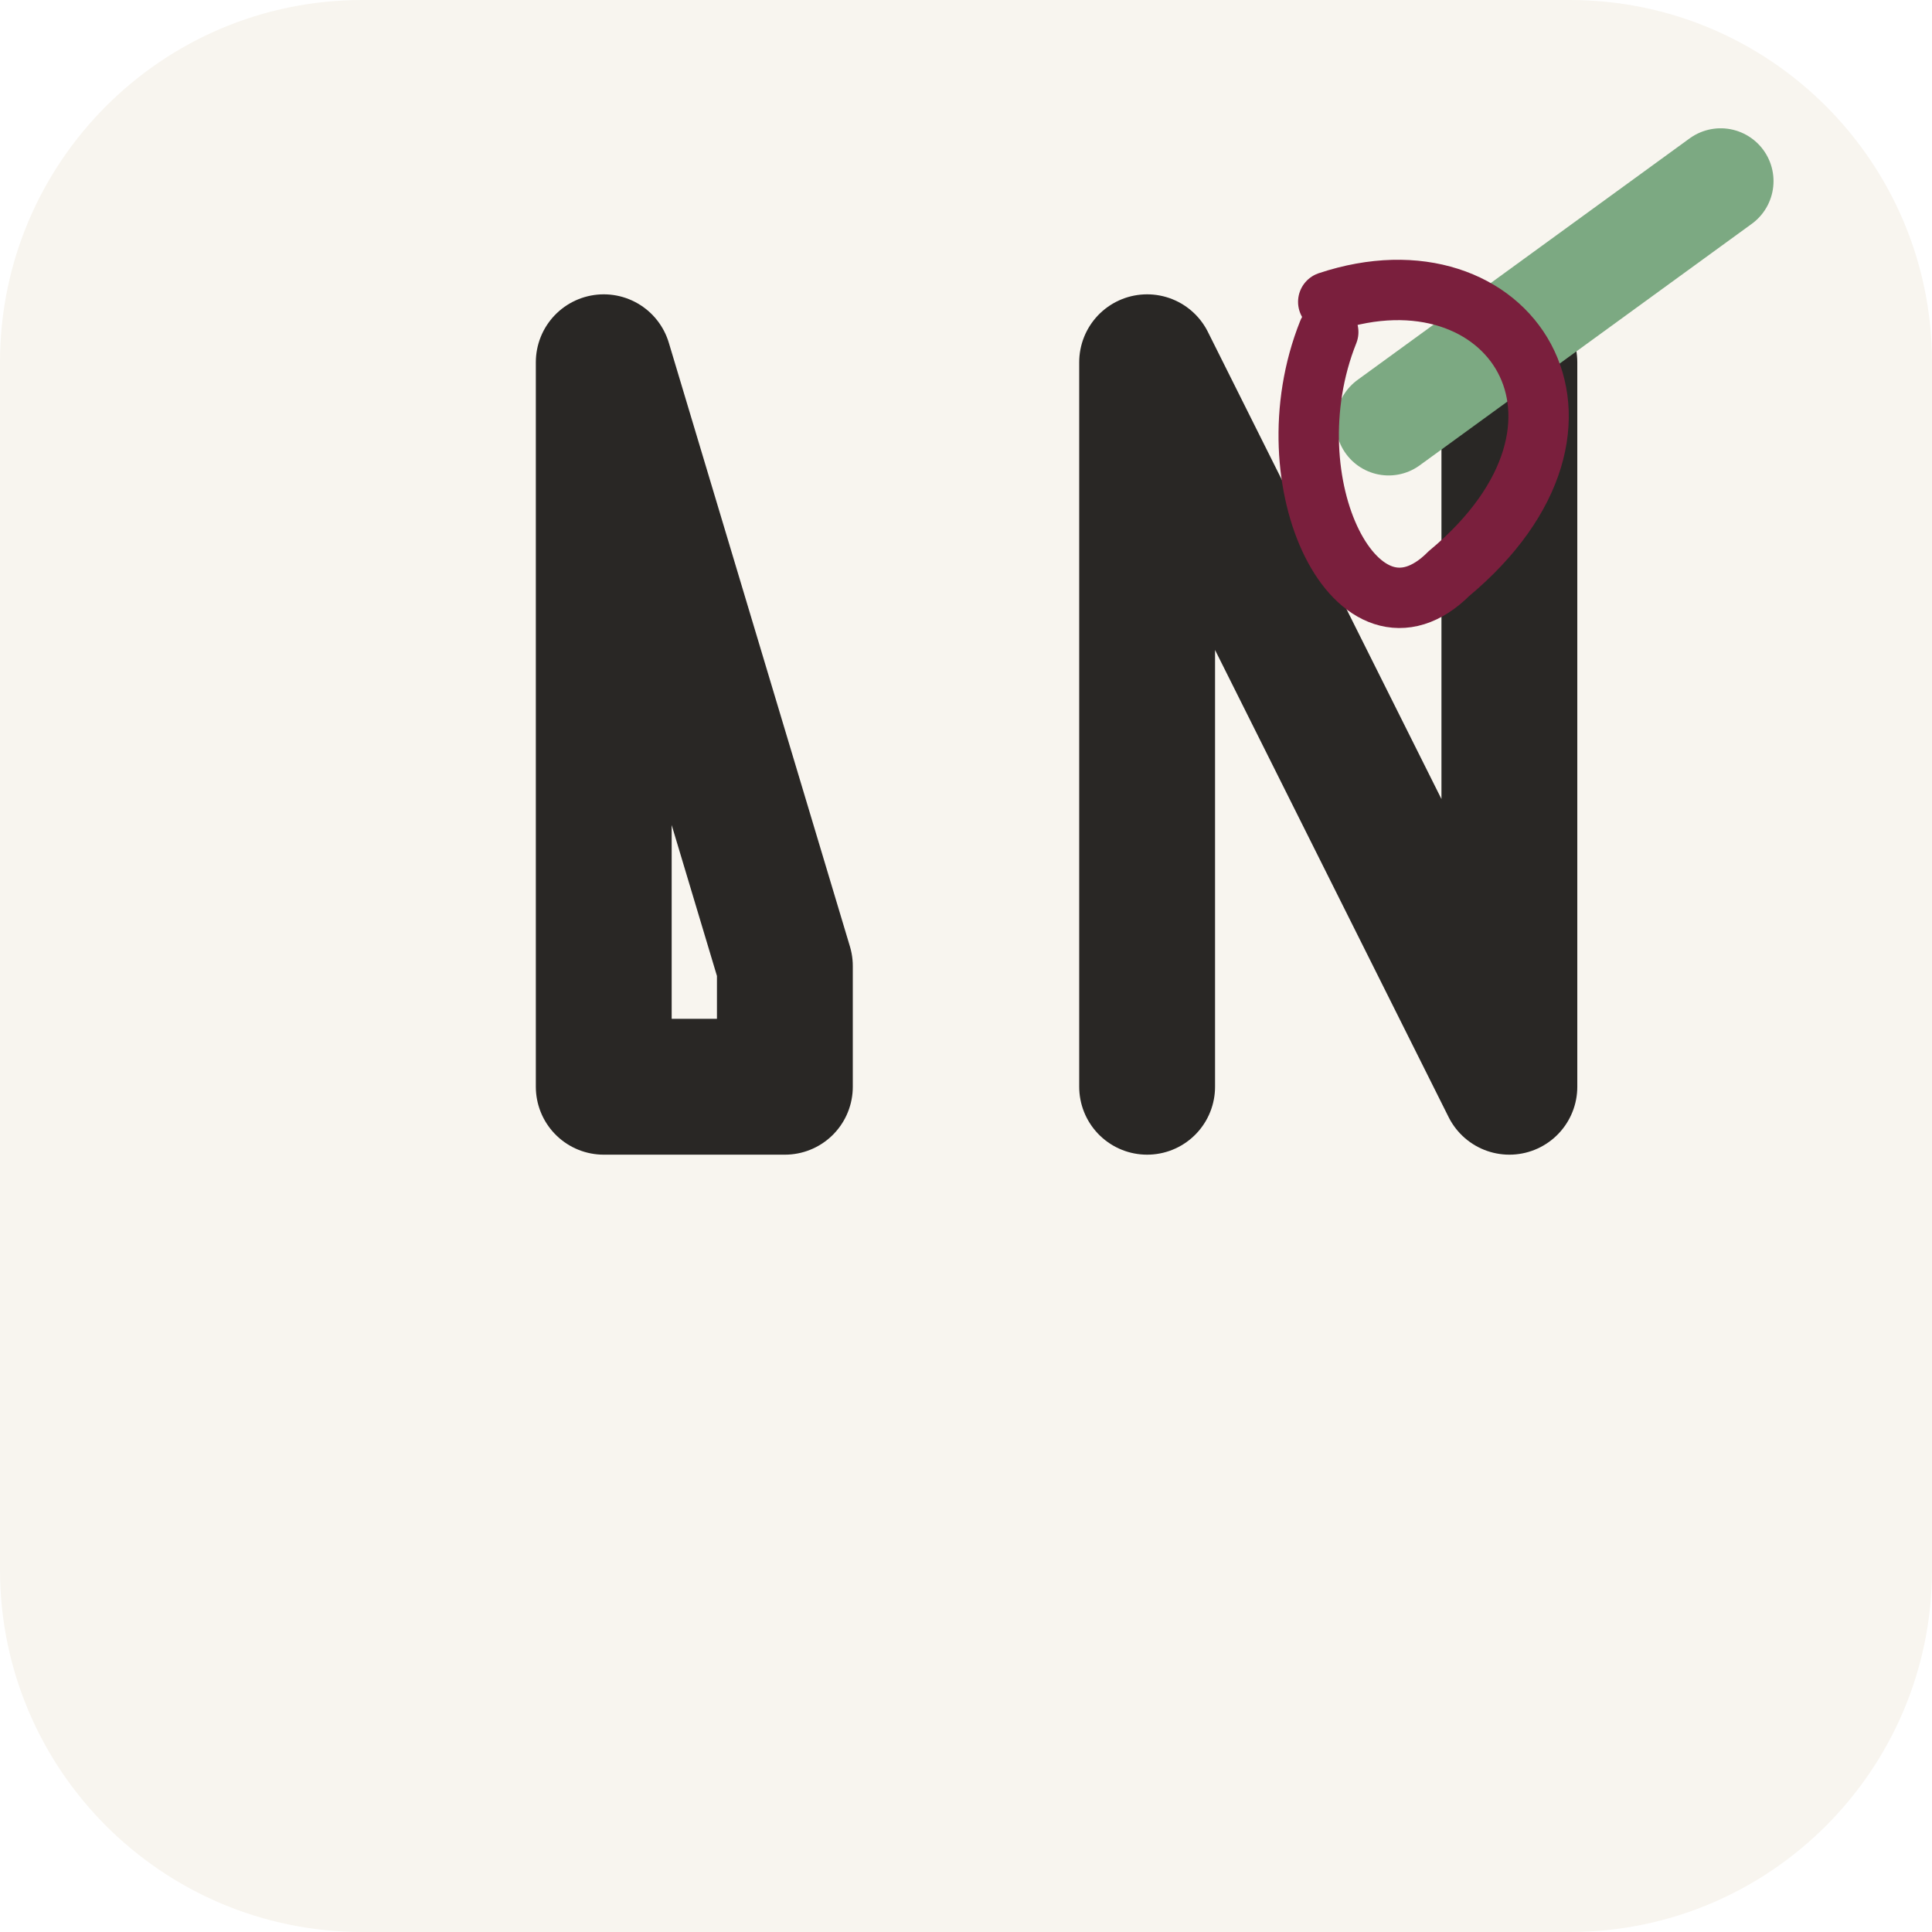
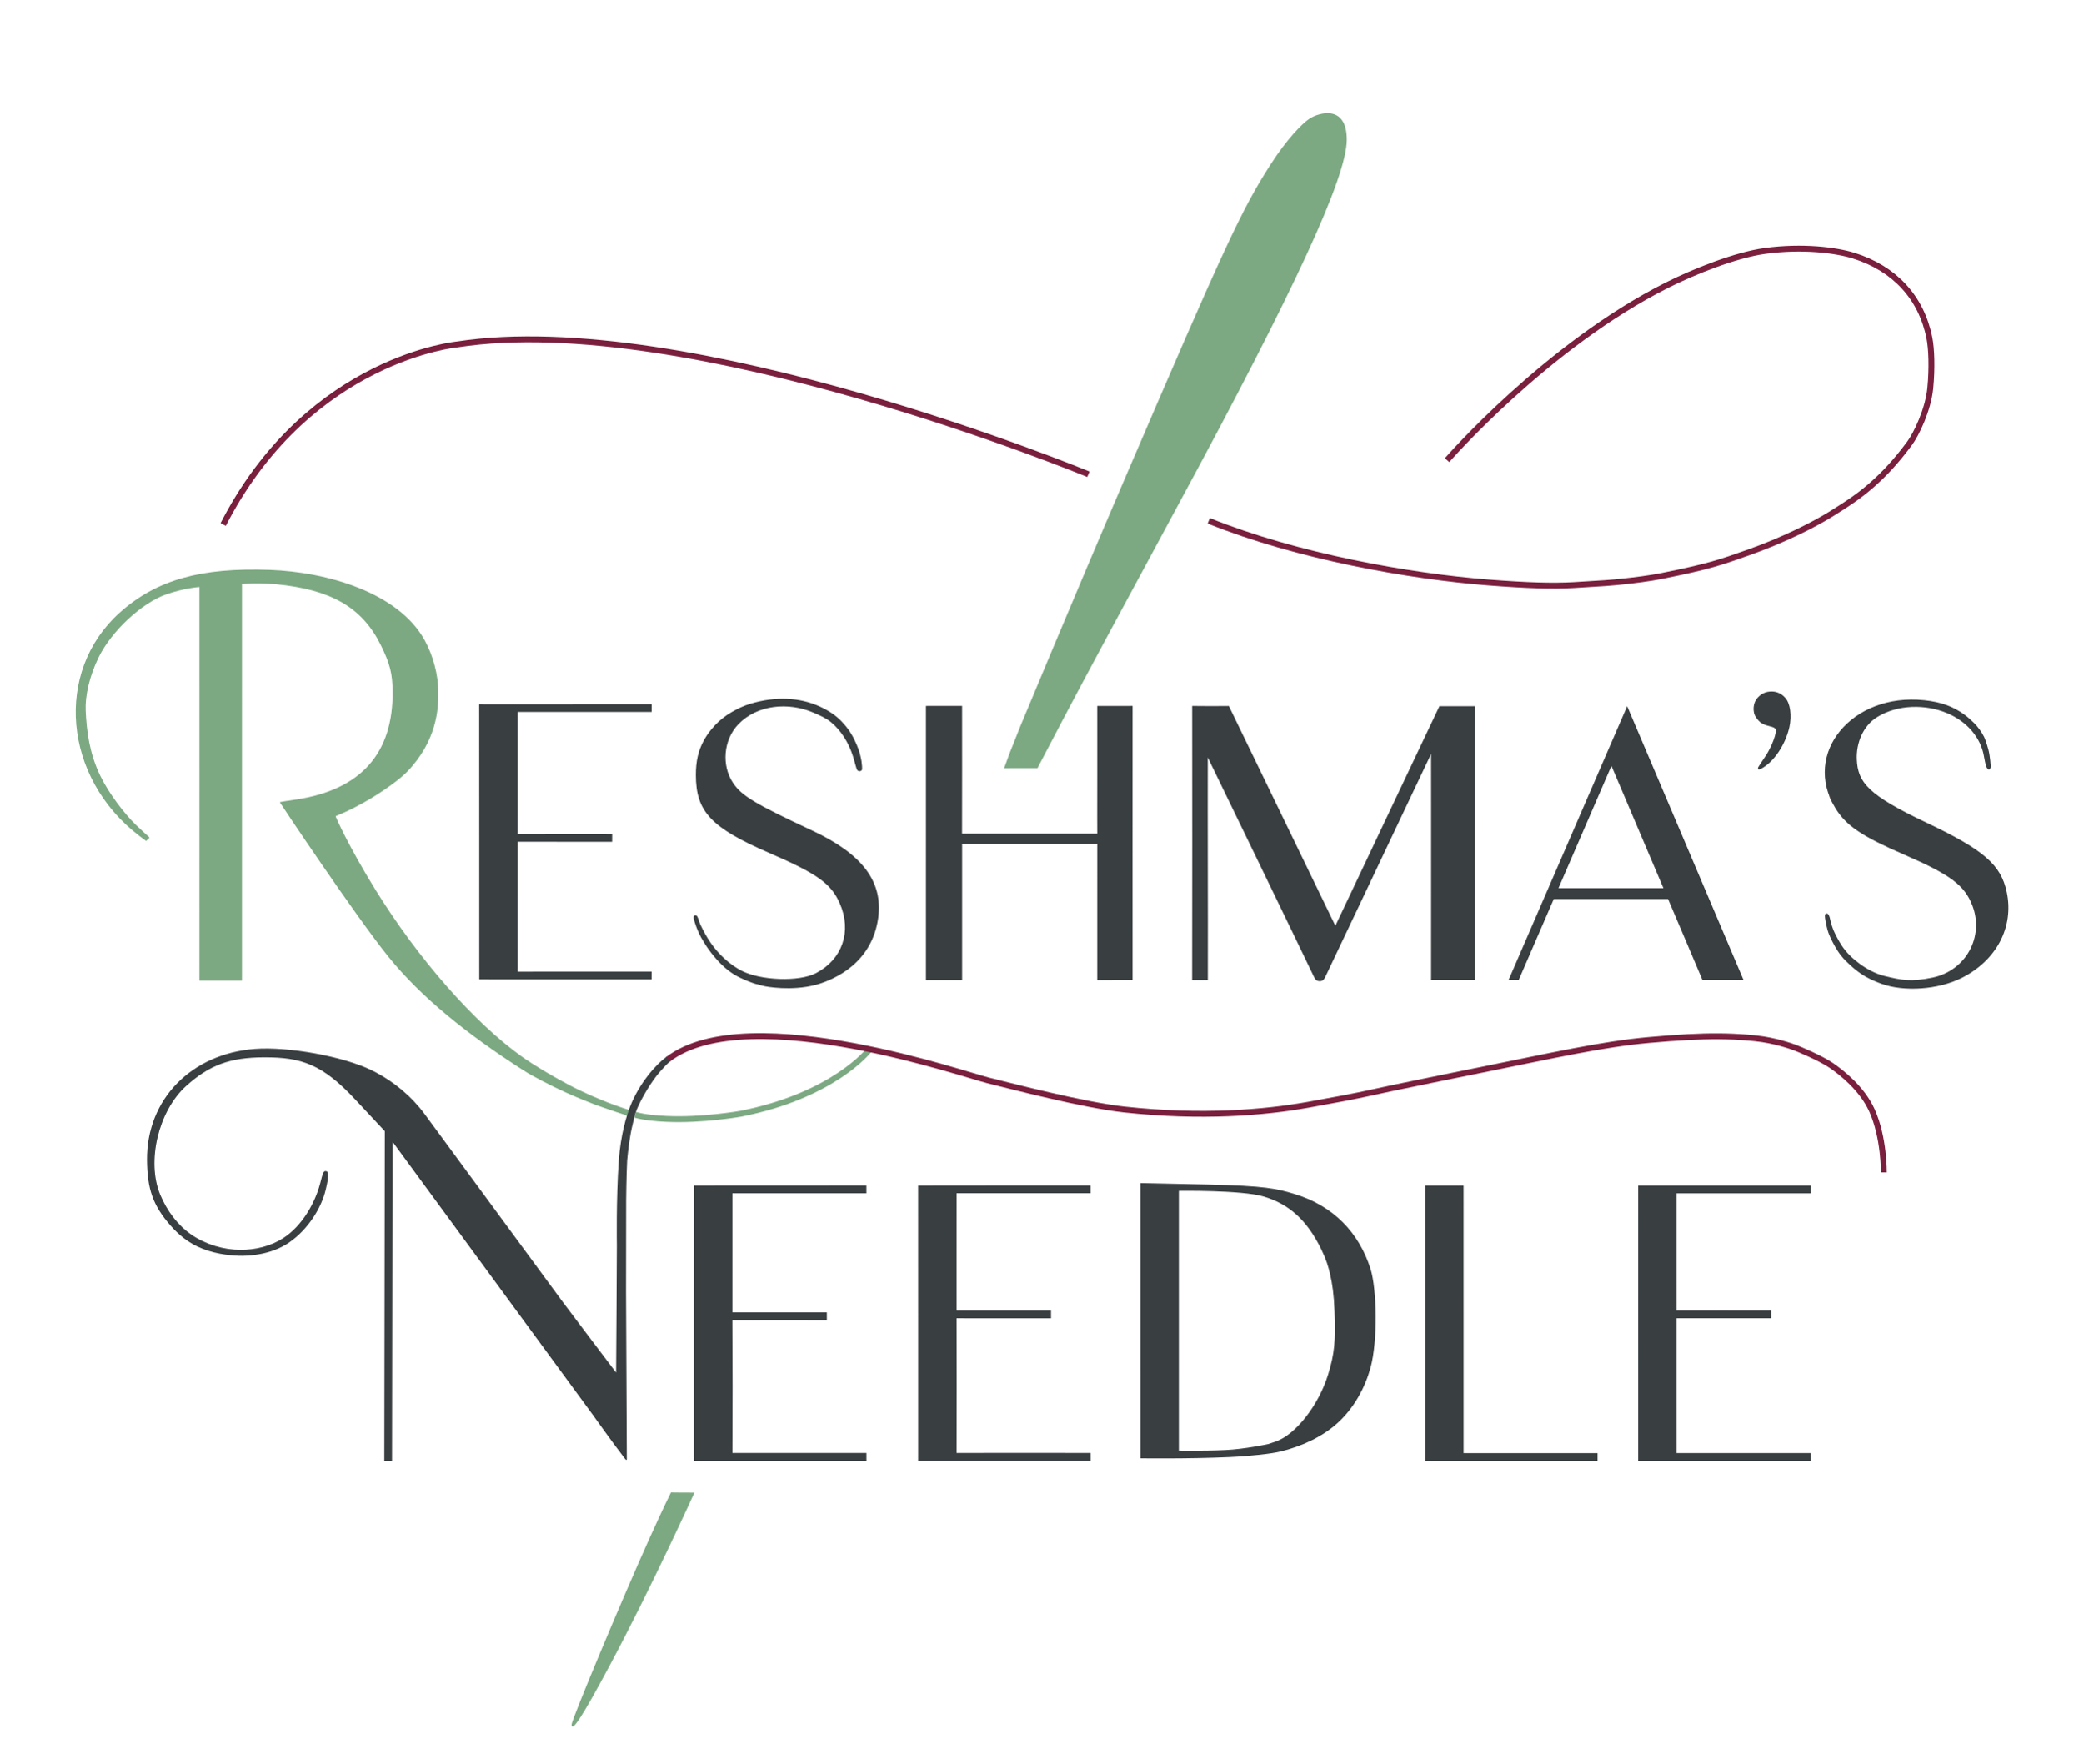
- <svg xmlns="http://www.w3.org/2000/svg" width="64" height="64" viewBox="0 0 64 64">
-   <rect width="64" height="64" rx="12" fill="#F8F5EF" />
-   <path d="M20 12 V36 M20 12 L26 32 M26 32 V36 M26 36 L20 36" stroke="#292725" stroke-width="4.5" stroke-linecap="round" stroke-linejoin="round" fill="none" />
-   <path d="M38 12 V36 M38 12 L50 36 M50 36 V12" stroke="#292725" stroke-width="4.5" stroke-linecap="round" stroke-linejoin="round" fill="none" />
-   <path d="M46 14 57 6" stroke="#7CA982" stroke-width="3.5" stroke-linecap="round" fill="none" />
-   <path d="M44 10 C50 8 54 14 48 19 C45 22 42 16 44 11" stroke="#7A1F3D" stroke-width="2" stroke-linecap="round" fill="none" />
+ <svg xmlns="http://www.w3.org/2000/svg" version="1.1" id="svg1" width="567" height="480" viewBox="280 305 567 480">
+   <defs id="defs1">
+     </defs>
+   <g id="g1">
+     <g id="g5" transform="translate(51.39034,48.21809)">
+       <path style="fill:#7ca982;stroke-width:0.1;stroke-dasharray:none;fill-opacity:1" d="m 503.302,462.069 2.996,-7.54 c 0,0 14.483,-34.929 28.527,-67.627 27.073,-63.034 31.691,-72.987 39.551,-85.255 4.603,-7.184 8.619,-11.136 10.474,-12.448 1.55,-1.097 3.92,-1.728 5.52,-1.602 3.208,0.252 4.808,2.813 4.808,7.177 0,10.201 -13.983,40.49 -45.97,99.58 -12.803,23.65 -26.636,49.413 -30.741,57.25 l -7.464,14.25 h -3.944 c -2.527,0 -5.138,0.022 -5.138,0.022 z" id="path39" />
+       <path style="fill:#cbaa97;stroke-width:0.1;stroke-dasharray:none" d="m 712.049,451.348 c -0.494,-0.832 -0.593,0.861 -0.593,0.861 0,0 0.295,0.221 0.295,-0.298 0,-0.518 0.881,0.194 -0.581,-0.524 -5.546,-2.722 -0.272,-3.107 -0.272,-3.107 l 0.475,0.161 1.54,3.272 c 0,0 0.038,-1.73 -1.806,-1.73 -0.525,0 2.232,3.83 1.914,3.001 z" id="path37" />
+       <path style="fill:#cbaa97;stroke-width:0.1;stroke-dasharray:none" d="m 554.694,513.067 c -0.28,-0.73 0.051,-8.125 0.195,-28.748 l 0.439,-32.723 h 3.555 l 2.406,-0.619 -0.273,5.464 c -0.276,5.527 11.299,22.762 16.477,33.64 5.177,10.878 12.935,25.181 13.507,24.99 0.572,-0.191 9.252,-19.324 14.273,-30.287 5.02,-10.963 12.269,-22.246 13.107,-27.495 l 3.917,-6.562 1.88,2.125 c 1.961,2.217 1.585,-1.577 2.264,-0.758 0.812,0.979 1.531,7.142 1.343,33.903 l -2.56,27.925 -0.048,-0.53 -1.904,-0.53 0.03,-20.484 c 0.041,-27.995 -3.71,-34.903 -5.259,-32.056 -1.749,3.215 -26.799,49.499 -29.391,55.743 -1.609,3.875 -1.893,-2.699 -3.816,-5.19 -0.531,-0.688 -0.518,-0.535 -5.914,-12.085 -5.396,-11.55 -11.447,-23.072 -13.938,-26.909 l -8.37,-12.892 0.561,35.851 c 0.423,27.078 -1.362,20.671 -2.972,20.98 -0.964,0.185 0.032,0.673 0.136,-0.102 z" id="path36" />
+       <path style="fill:#cbaa97;stroke-width:0.1;stroke-dasharray:none" d="m 485.502,515.352 c 0.158,-0.721 4.683,-11.816 0.892,-32.088 l -2.672,-31.389 1.949,1.841 c 3.937,3.719 -1.005,-2.997 -0.07,-0.54 0.547,1.438 -0.759,5.539 2.025,13.268 l 0.397,14.618 2.146,3.562 18.93,0.087 19.276,0.173 3.941,-16.218 c 1.94,-7.982 -3.209,-14.344 -2.673,-15.755 0.883,-2.324 -2.87,-0.979 2.103,-0.979 4.404,0 1.888,-1.442 2.718,0.11 1.114,2.082 1.435,62.375 0.349,65.205 -0.464,1.21 2.517,-0.718 -2.284,-0.718 -5.664,0 0.247,0.018 -0.297,-2.012 -0.332,-1.238 0.869,-1.402 -0.379,-10.252 l -2.694,-19.1 -19.869,-0.28 -17.672,-0.252 -2.881,2.193 0.634,15.808 c 0.373,9.298 -0.828,15.092 -1.162,15.962 -0.773,2.014 -4.269,3.901 -3.817,1.835 z" id="path35" />
+       <path style="fill:#cbaa97;stroke-width:0.1;stroke-dasharray:none" d="m 363.815,520.112 c -0.431,-0.688 -0.075,-13.933 -0.289,-34.027 -0.335,-31.45 -2.569,-32.286 -1.288,-33.349 1.111,-0.922 1.913,6.114 4.385,4.602 0.802,-0.491 -1.787,-2.498 -1.787,-0.56 0,1.91 1.315,17.341 0.945,-0.328 l -0.115,-5.51 1.668,16.341 -0.719,13.954 0.662,2.386 c 3.399,12.261 -0.329,-1.642 -0.329,0.995 0,2.505 -10.394,-3.518 0.438,0.962 l -1.012,-0.346 0.698,18.349 -0.805,15.609 -0.291,-6.923 -0.203,-2.086 c -1.802,-18.529 -2.098,-3.067 0.002,-2.251 l 1.027,1.543 0.092,3.447 c 0.066,2.461 -2.485,8.137 -3.078,7.191 z" id="path34" />
+       <path style="fill:#cbaa97;stroke-width:0.1;stroke-dasharray:none" d="m 766.936,494.431 c -8.867,-3.165 -0.634,7.715 -1.296,-0.27 -0.28,-3.375 -1.27,-0.308 -0.532,-0.764 1.704,-1.053 -1.431,-2.409 -1.431,0.369 0,11.267 2.994,3.831 2.941,3.226 4.837,-2.196 2.12,8.328 2.114,2.756 -0.008,-7.714 -5.92,-8.676 -21.65,-15.148 -9.833,-4.046 -11.276,-5.298 -14.26,-10.951 -5.815,-11.018 -11.309,6.408 1.309,1.897 1.975,-0.706 1.469,2.001 5.348,1.977 11.784,-0.073 4.265,2.17 4.581,4.113 0.666,4.096 1.266,-2.01 -1.126,-2.471 -1.239,-0.239 -0.81,5.026 -1.306,1.562 -1.168,-8.167 8.743,-2.374 -1.019,-2.374 -9.445,0 -8.88,-22.893 -8.88,-15.04 0,5.587 3.244,13.068 14.614,18.034 5.355,2.339 10.922,3.905 13.799,5.71 4.09,2.565 7.898,11.178 5.997,10.378 -3.403,-1.432 2.854,-2.27 0.797,-3.004 z" id="path31" />
+       <path style="fill:#cbaa97;stroke-width:0.1;stroke-dasharray:none" d="m 431.512,523.011 c -2.733,-0.965 -4.885,-2.817 -6.816,-4.492 -2.369,-2.055 -4.295,-4.122 -5.199,-7.351 -1.02,-3.641 -1.765,-4.435 -1.798,-4.166 -0.011,0.084 0.096,0.303 0.205,0.564 0.059,0.141 -0.098,0.413 0.216,0.413 1.508,0 0.729,0.453 1.283,3.75 0.059,0.351 0.365,0.31 0.532,0.577 0.426,0.68 0.937,1.513 1.448,2.297 2.371,3.635 6.56,6.965 10.985,8.193 6.362,1.766 13.948,1.582 19.278,-0.997 5.554,-2.687 8.72,-7.915 8.715,-13.218 -0.007,-8.12 -6.407,-15.862 -23.413,-23.086 -15.135,-6.429 -17.37,-9.513 -16.052,-20.641 0.831,-7.016 2.095,-10.207 8.913,-13.769 4.505,-2.354 4.56,-3.293 11.054,-3.293 6.424,0 7.422,1.77 11.947,4.062 1.328,0.673 1.403,0.627 2.186,1.291 1.121,0.95 3.177,0.991 3.91,2.025 1.044,1.473 2.345,3.019 2.827,5.584 1.378,7.346 1.528,6.778 -0.245,-0.405 -0.62,-2.512 -4.558,-6.125 -5.312,-7.34 -4.176,-6.724 -21.731,-5.359 -27.655,0.317 -3.74,3.583 -4.99,9.231 -3.002,13.988 1.787,4.277 6.543,10.025 18.16,14.992 16.026,6.853 19.479,10.839 20.175,20.458 0.234,3.233 -0.508,5.634 -1.191,7.702 -1.865,5.651 -2.897,9.826 -9.198,11.697 -6.604,1.961 -16.167,2.892 -21.951,0.849 z" id="path30" />
+       <path style="fill:#7ca982;fill-opacity:1;stroke-width:0.1;stroke-dasharray:none" d="m 364.303,595.321 c -0.271,-0.922 -1.626,-4.147 -1.626,-4.147 l -30.438,-32.578 -3.699,-4.05 c -0.174,-0.191 1.4,-1.564 0.762,-0.869 -0.674,0.734 1.465,0.424 1.465,0.424 -0.238,-0.134 -15.071,-0.31 0.847,-0.31 10.499,0 -1.565,0.457 -1.256,1.045 0.247,0.469 -1.471,-0.701 0.65,0.113 2.683,1.029 -0.576,-0.97 -0.576,-0.97 0.015,0.412 12.488,0.003 2.431,-0.198 -7.175,-0.143 3.928,5.239 -1.532,0.307 -5.713,-5.162 -0.037,1.691 -0.437,1.209 -0.31,-0.373 -3.75,-1.673 -3.592,-1.946 0.213,-0.368 -1.77,-0.73 -0.257,-1.035 0.869,-0.175 28.33,29.025 29.004,30.558 0.191,0.433 16.594,22.149 22.593,30.603 l 18.231,21.725 0.837,-38.304 c 0.371,-16.979 1.601,-33.653 1.601,-33.653 l 0.505,-2.621 c 0,0 -1.778,-0.572 -3.732,-1.25 -2.413,-0.836 -5.182,-1.772 -5.458,-1.9 -0.449,-0.209 -4.083,-1.545 -7.95,-3.302 -4.393,-1.996 -9.178,-4.509 -11.572,-6.041 -15.322,-9.803 -27.903,-19.945 -36.774,-30.932 -8.997,-11.142 -29.559,-41.938 -29.563,-42.047 -0.004,-0.089 2.321,-0.416 4.659,-0.777 17.422,-2.692 26.181,-12.542 26.049,-29.294 -0.039,-4.945 -0.713,-7.623 -3.181,-12.636 -5.122,-10.404 -13.579,-15.178 -28.541,-16.651 -1.131,-0.111 -3.067,-0.16 -4.579,-0.195 -2.234,-0.051 -4.699,0.155 -4.699,0.155 l -0.004,53.617 10e-4,39.474 -0.002,13.213 -0.002,1.616 -5.879,0.005 -5.702,0.002 0.003,-2.577 -0.003,-22.959 0.003,-29.546 -0.005,-50.105 0.004,-1.942 c 0,0 -4.165,0.275 -9.148,2.047 -6.64,2.362 -14.79,9.973 -18.272,17.065 -2.493,5.077 -3.733,10.525 -3.546,14.541 0.256,5.505 0.991,11.639 4.024,17.84 2.387,4.879 6.473,10.139 9.544,13.176 0.877,0.867 3.829,3.55 3.829,3.55 -0.006,0.033 -0.924,0.936 -0.979,0.9 -0.051,-0.034 -0.955,-0.707 -1.811,-1.36 -20.714,-15.799 -23.263,-44.667 -5.364,-60.76 10.058,-9.043 22.329,-12.324 40.821,-11.662 15.757,0.564 35.057,6.217 42.186,19.112 2.332,4.218 3.726,9.46 3.753,14.278 0.024,4.361 -0.365,13.156 -8.551,21.617 -1.87,1.933 -5.904,4.841 -9.686,7.136 -3.12,1.893 -6.112,3.326 -7.206,3.821 -0.887,0.409 -2.465,1.026 -2.518,1.097 -0.062,0.083 3.478,8.127 10.831,20.014 11.583,18.726 26.844,36.126 39.779,45.357 3.489,2.489 8.091,5.195 12.479,7.538 4.646,2.482 8.664,4.089 11.29,5.129 0.897,0.355 2.502,0.93 3.682,1.33 1.089,0.369 2.407,0.782 2.407,0.782 0,0 1.5,-3.274 1.973,-4.313 2.085,-4.576 -2.623,7.877 -2.623,7.877 l -0.033,0.847 -0.467,0.975 0.574,-1.409 -1.252,7.521 0.015,-2.16 -0.24,1.062 -0.389,6.075 -0.219,-0.729 -0.1,2.493 0.441,2.487 -0.191,3.107 0.015,-1.885 -0.096,1.937 0.163,3.605 -0.116,-1.761 -0.064,-2.021 0.289,-1.556 -0.129,-3.194 0.125,-5.821 -0.117,1.338 0.065,0.582 0.191,-1.422 0.242,-2.012 0.253,-3.611 -0.216,1.566 0.827,-2.547 -0.211,-0.357 0.725,-3.192 -0.21,-0.432 0.453,-0.242 c 0,0 0.436,-1.116 0.405,-1.083 -0.035,0.039 -0.415,2.436 -0.636,3.058 -0.416,1.17 -1.597,21.671 -1.812,45.596 -0.215,23.925 -3.425,29.971 -3.918,30.47 -1.342,1.36 1.518,3.128 -4.188,-5.372 -13.953,-20.782 -28.158,-40.702 -28.822,-40.038 -0.417,0.417 -0.011,0.655 0.572,2.342 0.365,1.057 2.739,1.509 4.213,1.72 0,0 -0.653,0.045 -0.924,-0.876 z" id="path29" />
+       <path style="fill:#cbaa97;stroke-width:0.1;stroke-dasharray:none" d="m 677.902,645.276 0.844,-3.291 v -25.625 l 1.326,-28.895 -1.678,-0.622 c -2.768,-1.026 0.326,2.602 2.952,3.609 2.046,0.785 0.809,-2.407 -1.237,-1.622 -0.604,0.232 3.082,-0.261 3.528,-0.524 0.197,-0.116 -1.404,-0.593 -1.404,-0.593 l -2.923,-2.652 0.265,11.376 1.414,15 -0.454,-0.707 c 0.31,0.483 -0.159,0.306 0.252,1.378 1.114,2.902 -0.344,3.357 -1.11,3.18 l 2.372,0.354 -1.503,21.834 -1.237,8.222 1.672,-3.712 c 0.488,-1.084 -1.843,0.061 -0.705,1.431 1.134,1.366 1.49,-1.63 -0.127,-0.447 -1.5,1.096 -0.116,-0.07 -0.244,0.533 -0.191,0.897 -0.59,0.679 -1.828,0.181 z" id="path27" />
+       <path style="fill:#cbaa97;stroke-width:0.1;stroke-dasharray:none" d="m 617.427,654.783 3.5,-27.365 0.75,-9.247 c 0.309,-3.808 -1.136,-10.183 0.555,-11.088 2.187,-1.17 -1.845,-0.114 -0.821,1.421 0.404,0.605 2.117,-12.148 2.125,6.953 l -1.11,14.977 -0.625,-0.727 c 0.603,0.701 -0.368,-3.678 -0.068,-1.57 0.24,1.682 4.439,-1.356 2.25,-0.964 -4.772,0.855 0.325,2.401 -2.057,1.485 z" id="path26" />
+       <path style="fill:#cbaa97;stroke-width:0.1;stroke-dasharray:none" d="m 544.707,615.762 c 10.165,-5.223 -0.257,-9.504 -0.257,-9.504 1.016,0.871 0.612,-3.485 0.152,-4.31 -0.521,-0.934 1.769,-17.415 0.771,-17.769 l 1.826,-1.414 0.972,33.366 -2.431,12.948 -0.136,-10.986 c -0.097,-7.834 -4.062,-0.706 -0.899,-2.331 z" id="path25" />
+       <path style="fill:#cbaa97;stroke-width:0.1;stroke-dasharray:none" d="m 545.43,626.846 c -2.192,0.239 -1.053,0.813 -1.464,0.166 -0.411,-0.647 -0.755,10.852 -0.763,-9.341 -0.015,-36.1 -0.865,-28.16 1.169,-29.248 3.335,-1.785 2.619,13.61 2.243,13.482 -0.807,-0.275 -0.193,9.971 -0.304,10.504 -0.224,1.081 -0.923,6.953 -1.832,7.951 -0.932,1.023 2.468,6.32 0.951,6.485 z" id="path24" />
+       <path style="fill:#cbaa97;stroke-width:0.1;stroke-dasharray:none" d="m 484.677,638.898 c -1.617,-0.942 -0.875,14.019 -0.875,-20.559 0,-35.968 -1.3,-27.955 0.559,-28.95 2.07,-1.108 -1.414,0.383 1.359,1.447 2.046,0.785 1.171,-0.374 -0.875,0.411 -0.87,0.334 -5.509,4.268 0.098,-3.518 l 0.18,-0.25 0.652,13.125 -3.598,12.5 1.816,1.279 c 10.723,7.556 0.436,-2.687 0.125,-0.5 -0.306,2.15 -2.451,-11.226 0.659,1.25 l 0.475,1.904 -1.225,13.471 0.9,8.096 -0.835,1.272 c -0.42,0.64 -1.001,-1.383 -0.463,0.02 1.441,3.754 2.105,0.085 0.731,0.053 -13.451,-0.312 1.36,-0.442 0.316,-1.05 z" id="path23" />
+       <path style="fill:#cbaa97;stroke-width:0.1;stroke-dasharray:none" d="m 420.864,647.059 c -0.186,1.118 0.357,-0.635 -0.047,-1.259 -0.319,-0.492 2.659,-0.656 2.549,-9.394 -0.272,-21.51 -0.691,-49.112 0.101,-50.366 0.788,-1.248 3.489,0.58 1.14,0.446 -0.271,-0.015 -2.968,2.767 -1.712,3.082 2.637,0.662 4.174,-2.56 1.763,-1.635 -0.87,0.334 -0.163,9.477 -0.214,-0.393 l -0.007,-1.438 0.652,10.312 -2.098,15.75 0.066,0.53 c 1.546,12.504 1.498,0.256 1.188,2.438 -0.305,2.143 -1.958,-12.499 -0.191,-0.313 l 0.312,2.155 -1.375,12.574 0.5,16.449 0.188,-2.041 c 1.716,-18.674 -1.242,-1.173 -0.948,0.891 0.215,1.505 3.135,-3.077 1.5,-2.639 -2.7,0.723 -2.805,1.49 -3.302,4.475 z" id="path22" />
+       <path style="fill:#7ca982;stroke-width:0.1;stroke-dasharray:none;fill-opacity:1" d="m 384.177,726.215 c 0,-1.303 13.829,-34.379 21.266,-50.862 3.774,-8.366 5.78,-12.343 5.78,-12.343 l 2.794,0.03 3.598,0.013 c 0,0 -11.8,26.013 -23.188,47.301 -7.17,13.402 -10.249,18.168 -10.249,15.862 z" id="path6" />
+       <path style="fill:#393e41;fill-opacity:1" d="m 417.487,652.737 -10e-4,-37.209 0.014,-36.028 24.219,-0.018 22.707,-0.003 10e-4,2.109 -17.153,0.006 -19.32,-10e-4 -10e-4,16.117 -10e-4,16.289 h 12.525 l 13.182,1.3e-4 0.006,2.105 -11.563,-0.006 -14.159,0.007 0.059,17.978 -0.047,18.168 18.726,-10e-4 17.751,0.003 0.003,2.104 -46.943,0.012 z m 61.02,0.008 1.3e-4,-37.191 L 478.5,579.5 l 23.684,-0.025 23.254,-0.008 -1.1e-4,2.11 -17.711,-0.006 -18.754,0.007 -0.006,15.962 0.002,15.964 13.259,-2.4e-4 12.45,-9e-5 10e-4,2.101 -11.261,5.8e-4 -14.449,-0.004 0.031,18.483 -0.032,18.161 18.637,-0.018 17.841,0.018 0.004,2.106 -46.947,0.002 z m 60.497,0.202 L 539,615.738 v -36.929 l 18.25,0.4 c 15.737,0.345 18.928,1.133 23.628,2.548 10.753,3.237 17.68,10.65 20.779,20.444 1.684,5.321 2.018,19.507 -0.025,26.901 -1.488,5.388 -4.468,10.911 -8.928,14.965 -4.315,3.924 -10.043,6.444 -15.503,7.776 -2.539,0.619 -7.956,1.252 -13.904,1.528 -11.171,0.519 -24.294,0.333 -24.294,0.333 z m 36.784,-3.785 c 5.424,-1.845 11.766,-9.881 14.345,-18.374 1.695,-5.581 2.019,-8.821 1.71,-17.143 -0.174,-4.696 -0.627,-7.463 -1.164,-9.846 -0.51,-2.262 -1.069,-4.179 -2.493,-7.071 -3.828,-7.776 -8.65,-12.177 -15.618,-14.256 -6.005,-1.791 -23.101,-1.539 -23.101,-1.539 l 0.002,70.674 c 0,0 6.18,0.149 12.661,-0.153 5.368,-0.25 11.57,-1.607 11.57,-1.607 z m 40.715,2.543 0.006,-37.304 -0.008,-34.893 5,-0.008 5.465,0.004 0.004,35.48 v 37.305 l 18.949,-10e-4 h 17.52 l -3.1e-4,2.108 -22.974,-7.3e-4 -23.962,0.003 z m 57.992,0.063 -0.008,-37.287 L 674.5,579.5 l 24.51,-0.003 22.416,0.008 -2.5e-4,2.105 -16.835,-0.006 -19.636,8e-5 4.8e-4,17.836 0.002,14.047 13.033,-0.002 12.685,0.004 0.005,2.103 -12.621,0.001 -13.103,-0.006 -10e-4,19.039 0.003,17.655 19.3,-0.004 17.163,-0.004 0.004,2.107 -22.135,-0.003 -24.797,0.006 z m -341.209,-44.029 0.061,-43.065 -8.096,-8.675 c -8.837,-9.469 -14.52,-11.46 -24.75,-11.427 -9.296,0.03 -14.917,2.099 -21.253,7.823 -7.539,6.811 -10.807,20.59 -7.02,29.604 1.794,4.27 4.615,8.181 8.473,10.849 3.905,2.7 8.862,4.131 13.354,4.141 4.011,0.009 8.194,-0.984 11.613,-3.18 5.147,-3.306 8.647,-9.532 10.045,-14.777 0.111,-0.417 0.209,-0.789 0.301,-1.139 0.168,-0.64 0.308,-1.181 0.465,-1.607 0.191,-0.513 0.436,-0.81 0.905,-0.713 0.322,0.066 0.47,0.3 0.495,0.87 0.028,0.652 -0.028,1.533 -0.276,2.635 -0.198,0.88 -0.333,1.598 -0.575,2.43 -1.554,5.331 -5.547,10.918 -10.475,13.964 -2.703,1.671 -5.801,2.516 -8.491,2.875 -1.624,0.217 -3.322,0.298 -4.436,0.253 -2.843,-0.114 -7.242,-0.58 -11.351,-2.555 -2.767,-1.33 -5.139,-3.268 -7.244,-5.665 -4.75,-5.41 -6.36,-9.897 -6.417,-17.882 -0.116,-16.448 11.998,-28.906 29.387,-30.221 9.052,-0.685 24.043,2.046 31.693,5.773 1.692,0.824 5.074,2.619 8.671,5.715 1.965,1.691 3.995,3.771 5.849,6.292 l 37.734,51.331 c 0,0 14.32,19.01 14.349,18.991 0.034,-0.023 0.202,-34.673 0.202,-34.673 0,0 -0.215,-12.552 0.525,-22.963 0.513,-7.22 2.164,-12.431 3.068,-14.744 2.461,-6.3 6.953,-11.429 9.896,-13.564 0.708,-0.514 1.685,0.68 0.862,1.354 -0.625,0.512 -1.522,1.44 -2.596,2.66 -2.302,2.615 -5.104,7.297 -6.36,10.403 -0.303,0.749 -1.306,4.25 -1.84,7.721 -0.429,2.788 -0.724,5.593 -0.747,6.028 -0.218,4.132 -0.276,10.882 -0.276,10.882 L 399,608.5 c -0.021,0.065 0.21,44.731 0.21,44.731 -0.003,0.319 0.047,0.876 -0.077,0.907 -0.234,0.059 -0.596,-0.577 -1.129,-1.261 -2.386,-3.06 -8.252,-11.282 -8.252,-11.282 l -54.297,-74.039 -0.066,42.914 -0.073,43.905 -2.104,-0.003 z m 100.82,-83.206 c -0.514,-0.136 -3.65,-1.255 -5.663,-2.497 -2.455,-1.514 -4.379,-3.593 -5.529,-4.982 -1.049,-1.267 -2.036,-2.702 -2.892,-4.088 -1.688,-2.732 -2.416,-5.379 -2.568,-6.045 -0.101,-0.446 -0.115,-0.801 0.211,-0.96 0.252,-0.122 0.536,-0.022 0.672,0.201 0.179,0.292 0.095,0.137 0.363,0.793 0.066,0.161 0.18,0.539 0.251,0.766 0.077,0.244 0.214,0.582 0.343,0.849 0.722,1.495 1.573,3.15 2.787,4.899 2.061,2.971 5.07,5.843 8.434,7.559 5.15,2.627 15.513,3.042 20.163,0.638 7.234,-3.741 9.852,-11.421 6.488,-19.027 -2.381,-5.382 -6.07,-8.017 -19.165,-13.687 -15.887,-6.879 -19.99,-11.238 -19.996,-21.243 -0.003,-3.779 0.687,-6.553 2.02,-9.093 0.594,-1.133 1.273,-2.179 2.142,-3.227 0.309,-0.373 0.805,-0.938 1.05,-1.205 1.089,-1.19 2.928,-2.679 4.557,-3.586 1.684,-0.938 3.088,-1.66 5.1,-2.265 6.755,-2.033 13.304,-1.777 18.882,0.768 1.189,0.543 2.278,1.15 3.214,1.779 0.967,0.65 1.915,1.424 2.639,2.2 1.416,1.517 1.383,1.59 2.097,2.53 0.3,0.395 0.591,0.979 0.856,1.383 0.169,0.258 0.389,0.724 0.52,0.975 0.205,0.39 0.487,0.995 0.706,1.52 0.381,0.911 0.718,1.829 0.889,2.566 0.15,0.648 0.347,1.344 0.421,1.941 0.145,1.17 0.195,1.711 0.164,2.183 -0.018,0.267 -0.315,0.486 -0.621,0.522 -0.274,0.032 -0.532,-0.095 -0.694,-0.293 -0.312,-0.383 -0.605,-2.081 -1.294,-4.134 -1.121,-3.339 -3.06,-6.605 -5.843,-8.905 -1.392,-1.151 -3.135,-1.896 -4.812,-2.617 -6.792,-2.92 -15.299,-2.177 -20.438,3.187 -4.051,4.228 -4.648,11.225 -1.37,16.047 2.344,3.449 5.98,5.625 21.513,12.879 13.618,6.36 19.29,13.876 17.934,23.766 -0.745,5.432 -3.224,9.841 -7.171,13.161 -1.52,1.278 -3.266,2.389 -5.216,3.324 -1.447,0.694 -2.996,1.304 -4.703,1.749 -6.503,1.694 -13.32,0.493 -14.187,0.264 z m 306.803,0.085 c -1.328,-0.469 -3.21,-1.224 -4.844,-2.207 -2.489,-1.497 -4.271,-3.344 -4.689,-3.732 -0.324,-0.301 -1.408,-1.262 -2.618,-3.144 -1.002,-1.558 -1.817,-3.234 -2.306,-4.418 -0.675,-1.634 -1.017,-3.938 -1.067,-4.306 -0.05,-0.368 -0.208,-1.257 0.279,-1.351 0.299,-0.057 0.52,-0.06 0.816,0.636 0.199,0.466 0.259,0.997 0.442,1.671 0.155,0.57 0.475,1.623 0.736,2.22 0.411,0.941 1.247,2.624 2.179,4.06 1.303,2.008 2.902,3.532 4.878,5.01 1.946,1.456 4.415,2.783 6.805,3.362 4.582,1.111 7.074,1.695 13.093,0.446 9.194,-1.909 14.062,-11.193 10.876,-19.534 -2.137,-5.597 -5.913,-8.422 -18.635,-13.944 -11.516,-4.999 -15.752,-7.861 -18.676,-12.618 -9.134,-14.861 4.504,-31.448 24.168,-29.393 4.674,0.488 7.925,1.732 10.917,3.899 0.951,0.688 1.78,1.435 2.662,2.307 1.122,1.11 2.035,2.425 2.705,3.725 0.231,0.447 0.741,1.838 1.172,3.432 0.532,1.966 0.664,4.621 0.654,4.767 -0.028,0.418 -0.264,0.708 -0.442,0.715 -0.199,0.008 -0.439,-0.082 -0.716,-0.668 -0.186,-0.394 -0.276,-0.959 -0.418,-1.561 -0.088,-0.373 -0.157,-0.723 -0.226,-1.151 -0.861,-5.386 -4.765,-9.715 -10.068,-11.945 -5.851,-2.46 -13.411,-2.407 -19.045,1.075 -3.93,2.429 -5.719,7.212 -5.542,11.496 0.262,6.352 3.179,9.749 18.885,17.194 15.665,7.426 20.339,11.458 21.93,18.917 2.038,9.557 -2.836,18.622 -12.183,23.342 -6.581,3.323 -15.82,3.78 -21.723,1.695 z m -381.845,-1.268 -0.006,-38.431 -0.018,-36.445 2.21,0.013 44.725,-0.012 -10e-4,2.106 -18.149,9.3e-4 -18.32,-0.003 0.005,16.072 -0.004,17.169 13.381,-0.007 12.338,0.004 -0.008,2.104 -12.42,-0.002 -13.289,-0.005 -9.6e-4,14.836 -0.007,20.507 6.627,-0.006 18.515,3.7e-4 11.323,-1.6e-4 -0.009,2.11 -41.432,-0.001 z m 121.568,-1.817 c 0,0 0.005,-36.079 0.003,-36.076 l -0.003,-36.522 4.908,-0.003 4.934,10e-4 0.007,17.099 -0.019,17.67 17.639,-0.005 16.477,0.008 2.685,-0.01 c 0,0 -0.039,-6.16 -0.003,-17.806 l -0.003,-16.954 5.259,0.003 4.356,-0.004 -0.008,36.348 0.007,38.254 -4.371,-5e-5 -5.24,0.003 -9.6e-4,-16.963 0.005,-20.071 -2.811,-0.003 -16.698,5.5e-4 -17.272,0.002 1.6e-4,18.232 -0.001,18.803 -5.096,0.008 -4.75,-0.002 z m 105.68,1.264 -5.696,-11.824 c 0,0 -23.223,-48.005 -23.271,-48.01 -0.037,-0.004 0.003,28.942 0.002,29.116 0.038,0.244 0.021,31.463 0.01,31.464 l -4.273,-0.006 c 0,0 0.019,-37.367 0.028,-37.386 l -0.019,-37.212 5.011,0.037 4.98,-0.025 6.684,13.791 22.307,46.034 14.561,-30.736 L 620.402,449 h 4.811 4.811 l -0.003,37.261 0.002,37.239 H 624.5 618.133 l 0.009,-30.562 c 0,0 0.003,-30.963 -0.01,-30.938 l -18.535,39.074 -10.311,21.708 c 0,0 -0.153,0.289 -0.358,0.551 -0.205,0.263 -0.477,0.502 -1.128,0.505 -0.651,0.003 -0.992,-0.309 -1.116,-0.468 -0.124,-0.159 -0.371,-0.574 -0.371,-0.574 z m 104.534,-1.974 -3.727,-8.778 -4.501,-10.56 -15.399,-0.007 -15.688,0.01 -5.35,12.331 -4.191,9.681 -2.76,0.002 9.545,-22.039 13.246,-30.582 9.476,-21.88 16.391,38.559 15.279,35.949 -11.181,0.001 -0.71,-1.675 z m -9.483,-22.294 c 0,0 -14.154,-33.287 -14.144,-33.288 l -14.418,33.297 14.243,-0.006 z m 28.05,-36.33 c 0,0 0.783,-1.252 1.473,-2.831 0.684,-1.565 1.21,-3.313 1.076,-3.97 -0.146,-0.716 -1.706,-0.893 -2.62,-1.203 -1.536,-0.52 -1.986,-1.105 -2.572,-1.865 -0.397,-0.514 -0.664,-1.081 -0.747,-1.525 -0.146,-0.783 -0.153,-1.189 -0.054,-1.874 0.076,-0.522 0.251,-1.156 0.758,-1.882 0.171,-0.245 0.497,-0.622 0.888,-0.944 0.271,-0.223 0.751,-0.522 0.945,-0.611 0.372,-0.171 0.794,-0.324 1.166,-0.393 0.31,-0.058 0.832,-0.111 1.206,-0.1 0.366,0.011 0.821,0.047 1.474,0.269 0.373,0.127 0.718,0.29 1.087,0.532 0.388,0.254 0.74,0.602 1.045,0.941 1.341,1.491 1.815,4.796 1.11,7.964 -1.038,4.663 -4.195,9.528 -7.686,11.313 -0.62,0.317 -0.724,0.194 -0.822,0.085 -0.098,-0.109 -0.004,-0.424 0.044,-0.516 0.132,-0.251 0.775,-1.201 1.428,-2.184 z" id="path5" />
+       <path style="fill:none;stroke:#7a1f3d;stroke-width:1.6;stroke-dasharray:none;stroke-opacity:1;paint-order:stroke fill markers" d="m 289.36,399.532 c 0.008,-0.015 0.015,-0.03 0.023,-0.045 0.251,-0.488 0.504,-0.971 0.759,-1.45 23.364,-43.838 62.968,-47.505 62.968,-47.505 62.75,-9.75 171.736,35.338 171.736,35.338" id="path45" />
+       <path style="fill:none;stroke:#7a1f3d;stroke-width:1.6;stroke-dasharray:none;stroke-opacity:1;paint-order:stroke fill markers" d="m 410.36,545.157 c 11.085,-8.5 32.18,-7.14 50.915,-3.611 17.497,3.296 32.936,8.483 36.241,9.298 6.844,1.688 26.016,6.729 37.204,7.946 21.023,2.288 37.905,0.855 49.943,-1.296 7.153,-1.278 12.763,-2.345 16.738,-3.218 4.873,-1.071 7.304,-1.568 7.304,-1.568 8.211,-1.711 15.968,-3.284 23.336,-4.77 19.172,-3.867 32.567,-6.92 45.269,-8.077 7.599,-0.692 14.027,-1.053 19.205,-1.009 5.846,0.05 9.97,0.555 9.97,0.555 5.26,0.541 9.742,2.18 10.589,2.485 1.235,0.445 7.233,2.984 10.027,4.915 2.659,1.838 8.312,6.179 11.034,12.229 3.342,7.425 3.225,16.871 3.225,16.871" id="path47" />
+       <path style="fill:none;stroke:#7ca982;stroke-width:1.6;stroke-dasharray:none;stroke-opacity:1;paint-order:stroke fill markers" d="m 401.462,560.211 c 2.443,0.7 5.52,0.977 8.46,1.122 9.778,0.48 20.317,-1.401 20.317,-1.401 v 0 c 25.235,-4.988 34.781,-17.197 34.781,-17.197" id="path48" />
+       <path style="fill:none;stroke:#7a1f3d;stroke-width:1.6;stroke-dasharray:none;stroke-opacity:1;paint-order:stroke fill markers" d="m 557.61,398.532 c 24.081,9.714 54.853,15.116 76.017,16.779 10.821,0.85 17.653,1.045 23.326,0.716 7.792,-0.452 10.187,-0.614 13.868,-1.025 2.599,-0.29 6.625,-0.757 10.163,-1.469 12.901,-2.596 15.947,-3.703 23.519,-6.383 9.599,-3.397 17.725,-7.518 22.411,-10.415 5.015,-3.1 8.209,-5.283 11.625,-8.343 2.896,-2.595 6.023,-5.804 9.82,-10.922 1.824,-2.458 5.07,-9.095 5.647,-15.041 0.532,-5.481 0.345,-10.675 -0.238,-13.63 -2.197,-11.144 -9.63,-18.989 -20.624,-22.426 -4.802,-1.501 -13.857,-2.68 -24.076,-1.293 -8.068,1.095 -19.469,5.679 -26.678,9.299 -32.823,16.486 -59.906,47.654 -59.906,47.654" id="path49" />
+       <rect style="fill:#7a1f3d;fill-opacity:1;stroke:#7a1f3d;stroke-width:0.4;stroke-dasharray:none;stroke-opacity:1;paint-order:stroke fill markers" id="rect51" width="1.641" height="0.453" x="563.607" y="437.915" transform="rotate(11.59365)" />
+     </g>
+   </g>
</svg>
